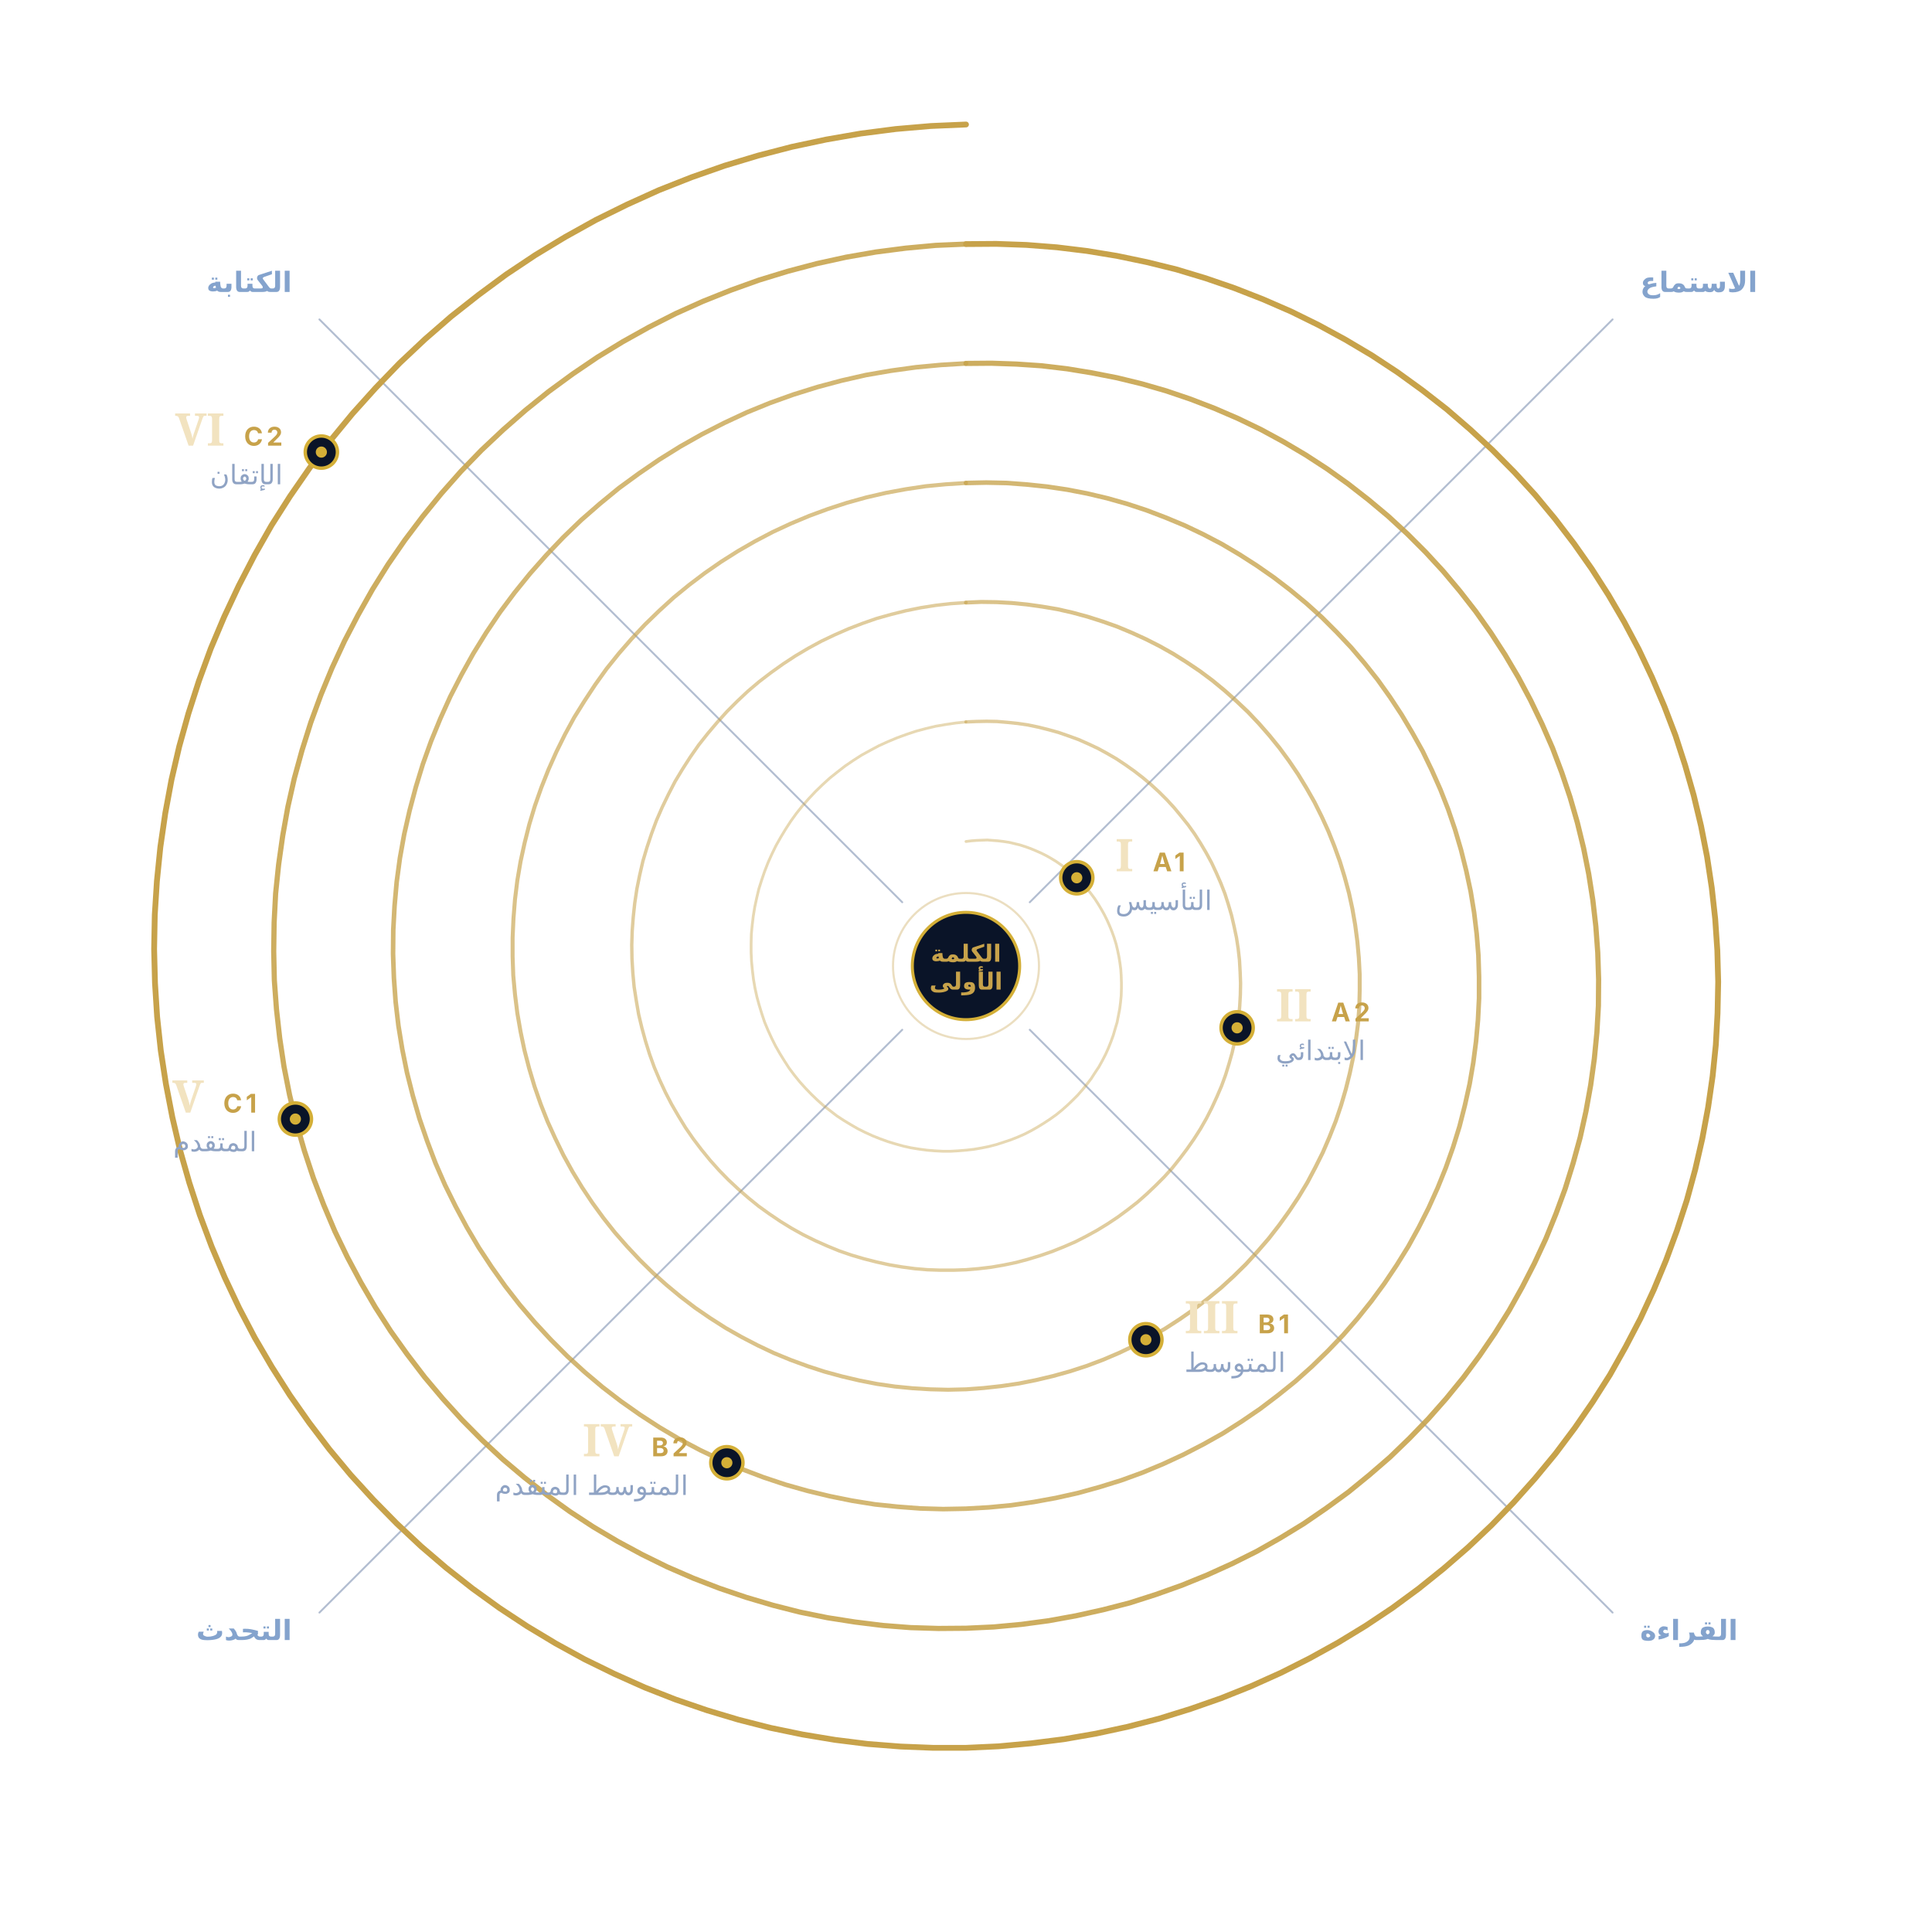
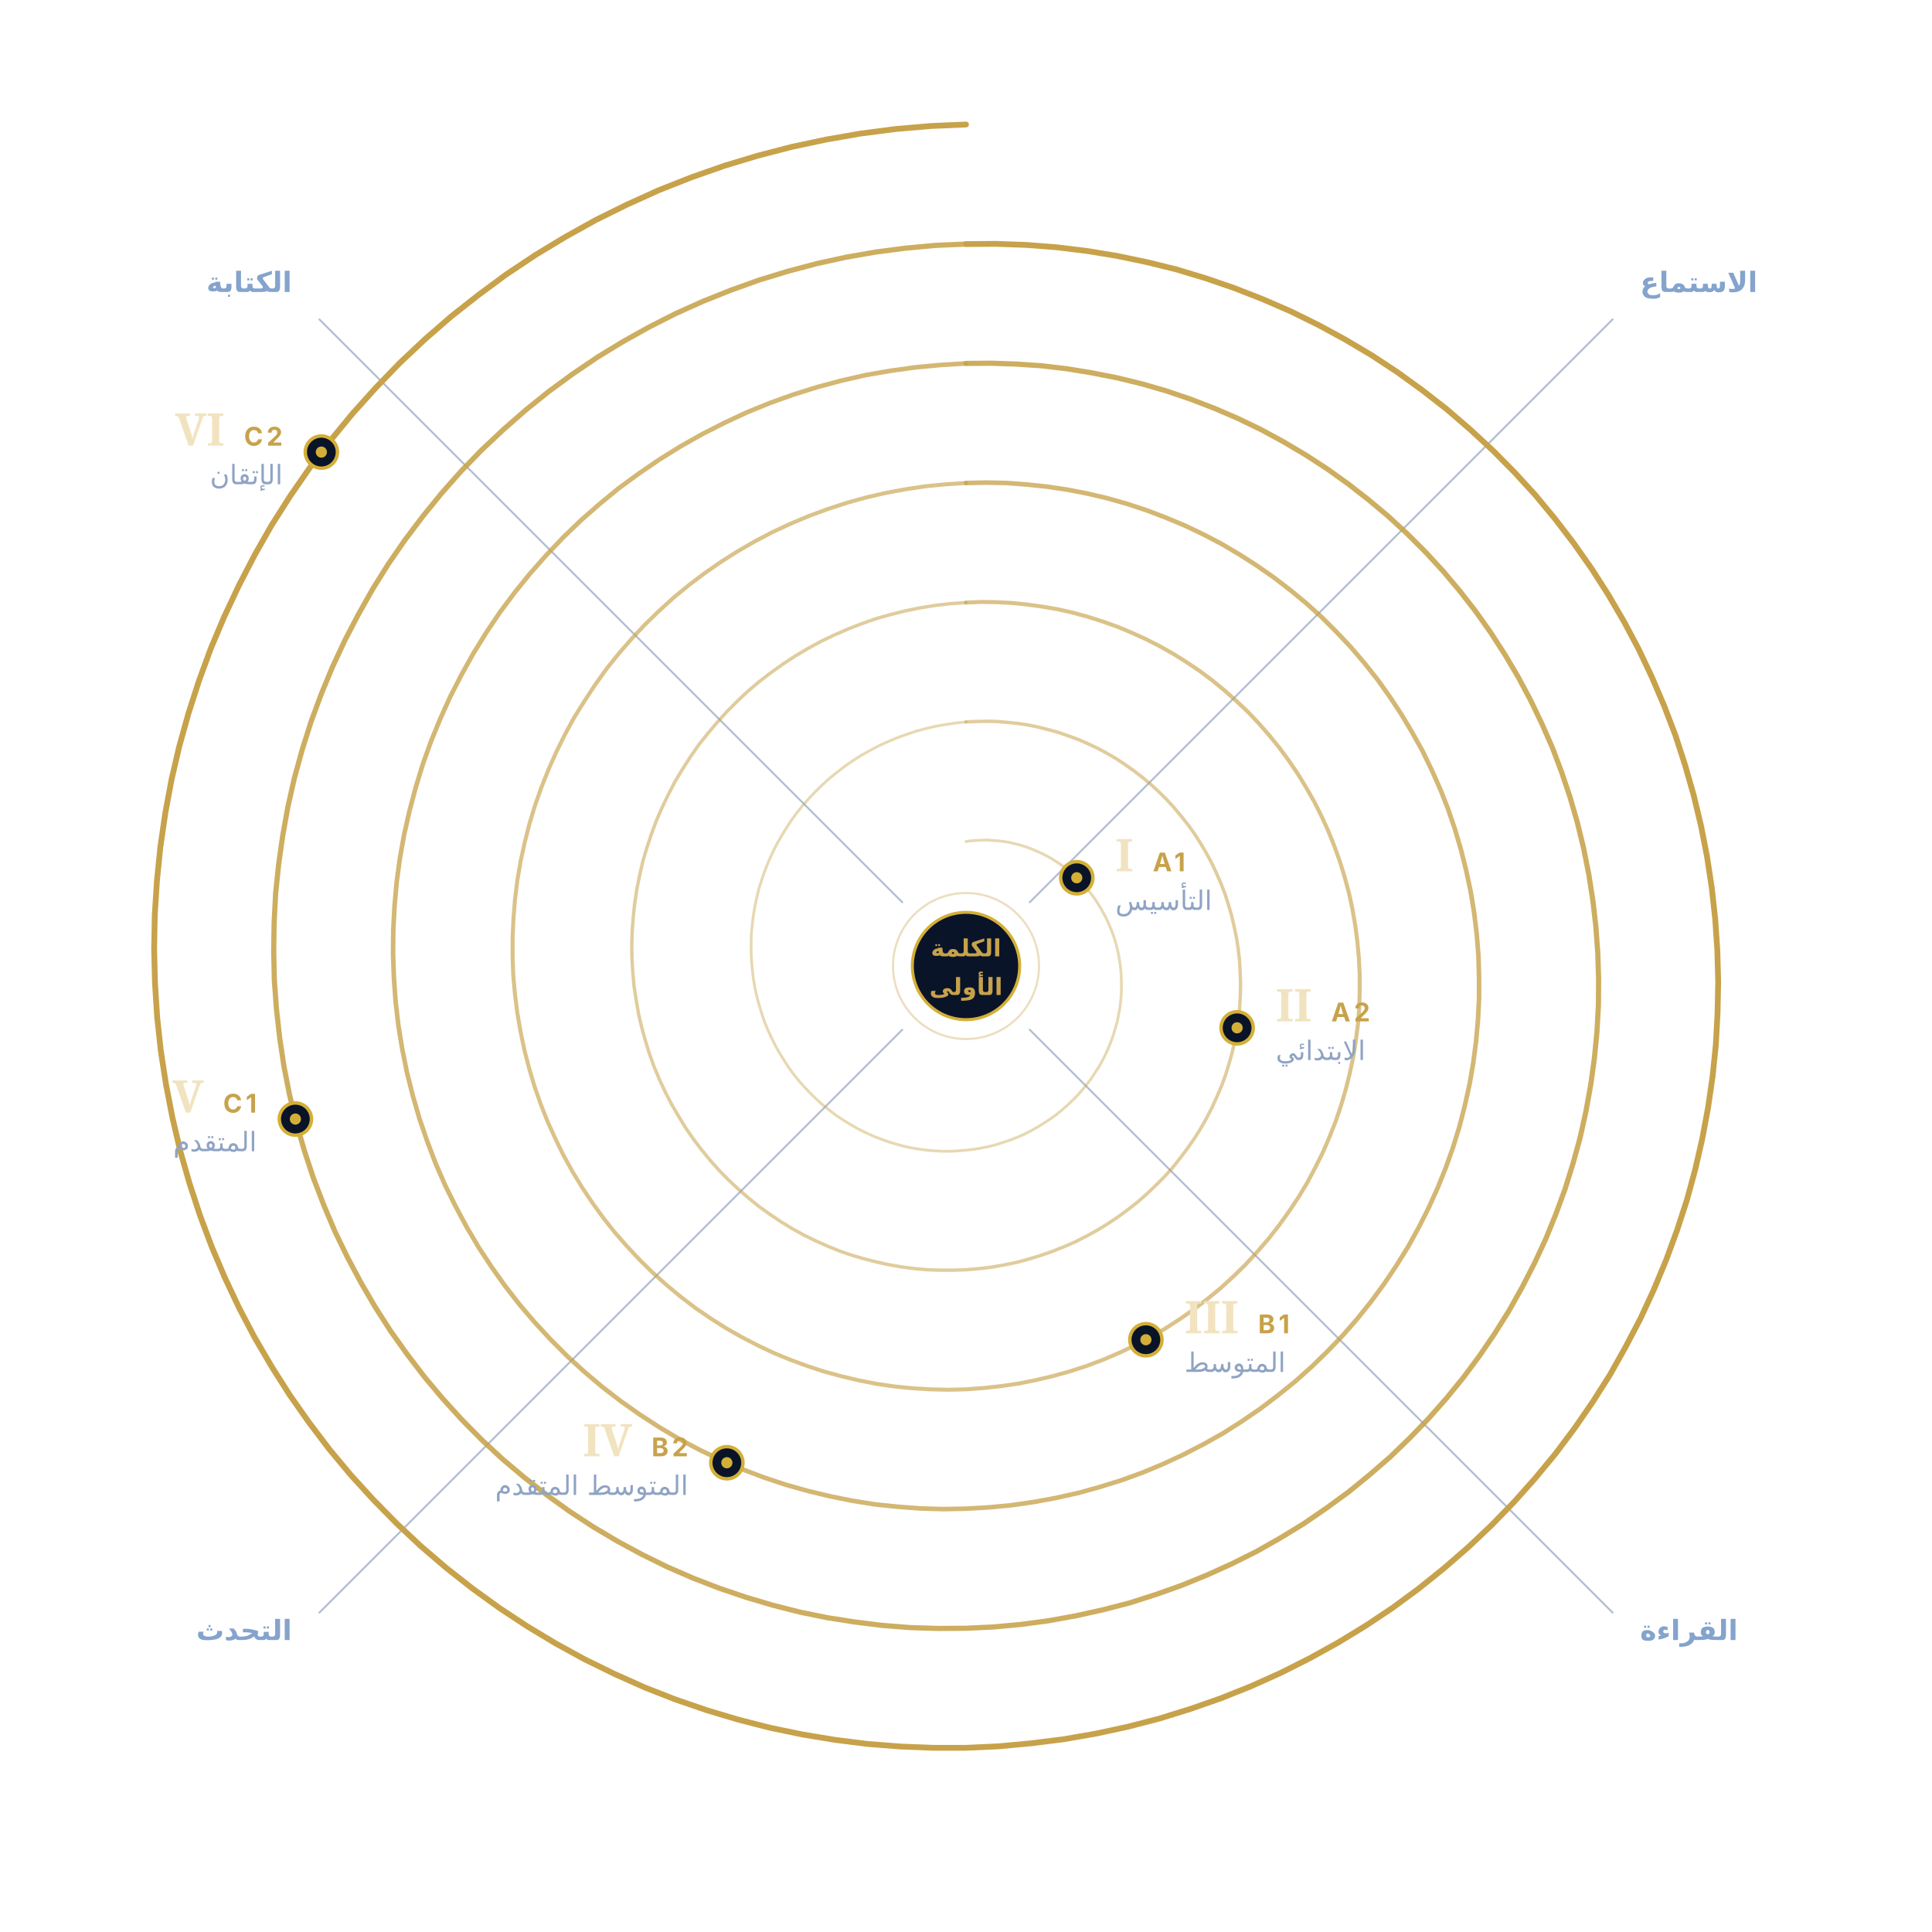
<svg xmlns="http://www.w3.org/2000/svg" viewBox="0 0 900 900" width="900" height="900" data-diagram="curriculum-spiral" role="img" lang="ar" direction="ltr" aria-labelledby="curriculum-spiral-title curriculum-spiral-desc">
  <g fill="none" stroke-linecap="round" stroke-linejoin="round">
    <path data-draw="900" d="M479.7 420.3L751.2 148.8" stroke="#4A6491" stroke-opacity=".42" stroke-width=".9" stroke-dasharray="none" />
    <path data-draw="900" d="M479.7 479.7L751.2 751.2" stroke="#4A6491" stroke-opacity=".42" stroke-width=".9" stroke-dasharray="none" />
    <path data-draw="900" d="M420.3 479.7L148.8 751.2" stroke="#4A6491" stroke-opacity=".42" stroke-width=".9" stroke-dasharray="none" />
    <path data-draw="900" d="M420.3 420.3L148.8 148.8" stroke="#4A6491" stroke-opacity=".42" stroke-width=".9" stroke-dasharray="none" />
    <path data-draw="1500" d="M450.0 392.0L452.4 391.7L454.9 391.5L457.4 391.4L459.9 391.3L462.4 391.5L465.0 391.7L467.5 392.0L470.1 392.4L472.6 393.0L475.1 393.6L477.6 394.4L480.1 395.3L482.5 396.3L485.0 397.4L487.4 398.6L489.7 399.9L492.0 401.3L494.3 402.9L496.5 404.5L498.6 406.2L500.7 408.1L502.7 410.0L504.6 412.0L506.5 414.1L508.3 416.4L510.0 418.7L511.5 421.0L513.0 423.5L514.4 426.0L515.7 428.6L516.9 431.3L518.0 434.0L519.0 436.8L519.9 439.7L520.6 442.6L521.2 445.5L521.7 448.5L522.1 451.5L522.3 454.6L522.4 457.6L522.4 460.7L522.3 463.8L522.0 466.9L521.6 470.0L521.0 473.1L520.4 476.2L519.5 479.2L518.6 482.3L517.5 485.3L516.3 488.3L515.0 491.2L513.5 494.1L511.9 497.0L510.1 499.7L508.3 502.5L506.3 505.1L504.2 507.7L502.0 510.2L499.6 512.6L497.2 514.9L494.6 517.2L492.0 519.3L489.2 521.3L486.3 523.2L483.4 525.0L480.4 526.7L477.3 528.3L474.1 529.7L470.8 531.0L467.5 532.1L464.1 533.2L460.6 534.1L457.1 534.8L453.6 535.4L450.0 535.8L446.4 536.1L442.8 536.3L439.1 536.3L435.4 536.1L431.8 535.8L428.1 535.3L424.4 534.7L420.8 533.9L417.2 532.9L413.6 531.8L410.0 530.5L406.5 529.1L403.0 527.5L399.6 525.8L396.3 523.9L393.0 521.9L389.8 519.8L386.7 517.4L383.6 515.0L380.7 512.4L377.9 509.7L375.1 506.8L372.5 503.9L370.0 500.8L367.6 497.6L365.4 494.2L363.3 490.8L361.3 487.3L359.5 483.7L357.8 480.0L356.2 476.2L354.9 472.3L353.7 468.4L352.6 464.4L351.7 460.3L351.0 456.2L350.5 452.1L350.1 447.9L349.9 443.7L349.9 439.5L350.0 435.2L350.4 431.0L350.9 426.8L351.6 422.5L352.5 418.3L353.5 414.1L354.8 410.0L356.2 405.9L357.8 401.8L359.6 397.8L361.5 393.9L363.7 390.0L366.0 386.2L368.4 382.5L371.0 378.9L373.8 375.4L376.8 372.0L379.9 368.7L383.1 365.6L386.5 362.5L390.0 359.7L393.6 356.9L397.4 354.3L401.3 351.8L405.3 349.6L409.4 347.4L413.6 345.5L417.9 343.7L422.3 342.1L426.8 340.6L431.3 339.4L435.9 338.3L440.6 337.5L445.3 336.8L450.0 336.3" stroke="#C7A24A" stroke-opacity="0.42" stroke-width="1.30" />
    <path data-draw="1500" d="M450.0 336.3L454.8 336.1L459.6 336.0L464.4 336.1L469.2 336.5L474.0 337.0L478.8 337.7L483.6 338.7L488.4 339.9L493.1 341.2L497.7 342.8L502.4 344.5L506.9 346.5L511.4 348.6L515.8 351.0L520.1 353.5L524.3 356.3L528.4 359.2L532.4 362.3L536.2 365.5L540.0 369.0L543.6 372.6L547.0 376.3L550.3 380.3L553.5 384.3L556.5 388.5L559.3 392.9L561.9 397.3L564.4 401.9L566.6 406.6L568.7 411.4L570.6 416.3L572.2 421.3L573.7 426.4L574.9 431.6L576.0 436.8L576.8 442.0L577.4 447.3L577.7 452.7L577.9 458.0L577.8 463.4L577.5 468.8L577.0 474.2L576.2 479.6L575.2 485.0L574.0 490.3L572.5 495.6L570.9 500.8L569.0 506.0L566.8 511.1L564.5 516.1L562.0 521.0L559.2 525.9L556.2 530.6L553.0 535.2L549.6 539.7L546.1 544.1L542.3 548.3L538.3 552.3L534.2 556.2L529.9 560.0L525.4 563.5L520.8 566.9L516.0 570.1L511.1 573.1L506.0 575.9L500.9 578.5L495.6 580.8L490.1 583.0L484.6 584.9L479.0 586.6L473.4 588.1L467.6 589.3L461.8 590.3L455.9 591.0L450.0 591.5L444.1 591.7L438.1 591.7L432.1 591.5L426.2 591.0L420.2 590.2L414.3 589.2L408.4 587.9L402.5 586.4L396.7 584.7L390.9 582.7L385.3 580.4L379.7 577.9L374.2 575.2L368.8 572.2L363.6 569.0L358.4 565.5L353.4 561.9L348.6 558.0L343.9 553.9L339.3 549.6L335.0 545.2L330.8 540.5L326.8 535.6L323.0 530.6L319.4 525.4L316.1 520.0L312.9 514.5L310.0 508.9L307.3 503.1L304.8 497.2L302.6 491.1L300.7 485.0L299.0 478.8L297.5 472.5L296.4 466.1L295.4 459.7L294.8 453.3L294.4 446.7L294.3 440.2L294.5 433.7L295.0 427.1L295.7 420.6L296.7 414.0L298.0 407.6L299.5 401.1L301.4 394.7L303.5 388.4L305.8 382.2L308.5 376.0L311.4 370.0L314.5 364.0L318.0 358.2L321.6 352.6L325.5 347.0L329.7 341.7L334.1 336.5L338.7 331.4L343.5 326.6L348.5 321.9L353.7 317.5L359.2 313.3L364.8 309.3L370.6 305.5L376.5 302.0L382.6 298.7L388.9 295.7L395.3 292.9L401.8 290.4L408.4 288.1L415.2 286.2L422.0 284.5L428.9 283.1L435.9 282.0L442.9 281.2L450.0 280.7" stroke="#C7A24A" stroke-opacity="0.54" stroke-width="1.58" />
    <path data-draw="1500" d="M450.0 280.7L457.1 280.4L464.2 280.5L471.4 280.9L478.5 281.6L485.6 282.6L492.7 283.8L499.7 285.4L506.7 287.3L513.6 289.5L520.4 291.9L527.1 294.7L533.7 297.7L540.2 301.0L546.6 304.6L552.8 308.5L558.9 312.6L564.8 317.0L570.5 321.7L576.0 326.6L581.4 331.7L586.5 337.1L591.4 342.7L596.1 348.5L600.5 354.5L604.7 360.7L608.6 367.1L612.3 373.6L615.7 380.4L618.8 387.2L621.6 394.2L624.2 401.4L626.4 408.6L628.4 416.0L630.0 423.4L631.3 430.9L632.3 438.5L633.0 446.2L633.4 453.8L633.4 461.5L633.2 469.3L632.6 477.0L631.6 484.7L630.4 492.3L628.8 499.9L626.9 507.5L624.7 515.0L622.2 522.4L619.3 529.7L616.2 536.9L612.7 543.9L609.0 550.9L604.9 557.7L600.5 564.3L595.9 570.7L591.0 577.0L585.8 583.0L580.4 588.9L574.7 594.5L568.8 599.9L562.6 605.0L556.2 609.9L549.6 614.5L542.8 618.9L535.9 622.9L528.7 626.7L521.4 630.2L513.9 633.4L506.2 636.3L498.5 638.8L490.6 641.0L482.6 642.9L474.6 644.5L466.4 645.7L458.2 646.6L450.0 647.2L441.7 647.4L433.4 647.2L425.1 646.7L416.9 645.9L408.6 644.7L400.4 643.1L392.3 641.2L384.2 639.0L376.2 636.4L368.3 633.5L360.5 630.3L352.9 626.7L345.4 622.8L338.0 618.6L330.8 614.0L323.8 609.2L317.0 604.0L310.5 598.6L304.1 592.9L298.0 586.9L292.1 580.6L286.4 574.1L281.1 567.4L276.0 560.4L271.2 553.2L266.7 545.8L262.5 538.2L258.7 530.4L255.1 522.5L251.9 514.4L249.0 506.1L246.5 497.7L244.3 489.2L242.5 480.6L241.0 472.0L239.9 463.2L239.1 454.4L238.8 445.6L238.8 436.7L239.2 427.8L239.9 419.0L241.0 410.1L242.5 401.3L244.4 392.6L246.6 383.9L249.2 375.3L252.2 366.8L255.5 358.5L259.2 350.2L263.2 342.1L267.5 334.2L272.3 326.5L277.3 318.9L282.6 311.5L288.3 304.4L294.3 297.5L300.5 290.9L307.1 284.5L313.9 278.3L321.0 272.5L328.4 266.9L335.9 261.7L343.8 256.7L351.8 252.1L360.0 247.8L368.4 243.9L377.0 240.3L385.7 237.1L394.6 234.2L403.6 231.7L412.7 229.6L421.9 227.9L431.2 226.5L440.6 225.6L450.0 225.0" stroke="#C7A24A" stroke-opacity="0.65" stroke-width="1.86" />
    <path data-draw="1500" d="M450.0 225.0L459.4 224.8L468.9 225.0L478.3 225.7L487.8 226.7L497.2 228.1L506.5 229.9L515.8 232.1L525.0 234.7L534.1 237.7L543.0 241.1L551.9 244.8L560.5 248.9L569.1 253.4L577.4 258.3L585.5 263.5L593.4 269.0L601.1 274.9L608.6 281.1L615.8 287.6L622.7 294.5L629.4 301.6L635.7 309.0L641.8 316.7L647.5 324.7L652.9 332.9L657.9 341.3L662.7 349.9L667.0 358.8L671.0 367.8L674.6 377.0L677.8 386.4L680.6 395.9L683.0 405.5L685.1 415.3L686.7 425.1L687.9 435.0L688.7 445.0L689.0 455.0L689.0 465.0L688.5 475.1L687.6 485.1L686.3 495.1L684.6 505.0L682.4 514.9L679.9 524.7L676.9 534.4L673.5 544.0L669.7 553.4L665.5 562.7L660.9 571.8L656.0 580.7L650.6 589.4L644.9 597.9L638.8 606.2L632.4 614.2L625.6 622.0L618.5 629.4L611.1 636.6L603.4 643.5L595.3 650.0L587.0 656.3L578.5 662.1L569.7 667.7L560.6 672.8L551.3 677.6L541.8 682.0L532.2 686.0L522.3 689.6L512.3 692.7L502.2 695.5L491.9 697.8L481.5 699.7L471.1 701.2L460.6 702.2L450.0 702.8L439.4 703.0L428.8 702.7L418.2 701.9L407.6 700.8L397.0 699.1L386.6 697.0L376.2 694.5L365.9 691.6L355.7 688.2L345.7 684.4L335.8 680.1L326.1 675.5L316.5 670.4L307.2 664.9L298.1 659.0L289.3 652.8L280.7 646.2L272.4 639.2L264.3 631.8L256.6 624.1L249.2 616.1L242.1 607.8L235.4 599.2L229.0 590.2L223.0 581.1L217.4 571.6L212.2 561.9L207.3 552.0L202.9 541.9L199.0 531.6L195.4 521.1L192.3 510.4L189.6 499.7L187.4 488.8L185.6 477.8L184.3 466.7L183.5 455.6L183.1 444.4L183.2 433.2L183.8 422.0L184.8 410.8L186.3 399.7L188.3 388.6L190.8 377.6L193.7 366.7L197.0 355.9L200.8 345.3L205.1 334.8L209.8 324.4L215.0 314.3L220.5 304.4L226.5 294.7L232.9 285.2L239.7 276.1L246.9 267.2L254.5 258.6L262.4 250.3L270.7 242.3L279.4 234.7L288.3 227.4L297.6 220.6L307.1 214.1L316.9 208.0L327.0 202.3L337.4 197.0L347.9 192.1L358.7 187.7L369.6 183.8L380.8 180.3L392.0 177.3L403.4 174.7L415.0 172.7L426.6 171.1L438.3 170.0L450.0 169.3" stroke="#C7A24A" stroke-opacity="0.77" stroke-width="2.14" />
    <path data-draw="1500" d="M450.0 169.3L461.8 169.2L473.5 169.6L485.3 170.4L497.1 171.8L508.7 173.7L520.4 176.0L531.9 178.8L543.3 182.1L554.5 185.9L565.7 190.2L576.6 194.9L587.4 200.1L597.9 205.8L608.2 211.9L618.2 218.4L628.0 225.4L637.5 232.8L646.7 240.5L655.6 248.7L664.1 257.2L672.3 266.1L680.1 275.4L687.5 284.9L694.5 294.8L701.1 305.0L707.3 315.5L713.0 326.2L718.3 337.2L723.2 348.4L727.5 359.8L731.4 371.4L734.8 383.2L737.7 395.1L740.1 407.2L742.0 419.3L743.4 431.5L744.3 443.8L744.7 456.2L744.6 468.5L743.9 480.9L742.7 493.2L741.0 505.5L738.8 517.7L736.1 529.9L732.8 541.9L729.1 553.8L724.8 565.5L720.1 577.1L714.8 588.5L709.1 599.6L703.0 610.5L696.3 621.2L689.2 631.6L681.7 641.7L673.7 651.5L665.4 660.9L656.6 670.0L647.5 678.8L637.9 687.1L628.1 695.1L617.8 702.6L607.3 709.8L596.5 716.4L585.4 722.7L574.0 728.4L562.3 733.7L550.5 738.5L538.4 742.8L526.2 746.7L513.8 749.9L501.2 752.7L488.5 755.0L475.8 756.7L462.9 757.9L450.0 758.5L437.1 758.6L424.1 758.2L411.2 757.2L398.3 755.6L385.5 753.6L372.7 751.0L360.1 747.8L347.6 744.1L335.2 739.9L323.0 735.2L311.0 730.0L299.2 724.2L287.7 718.0L276.4 711.3L265.4 704.1L254.7 696.4L244.3 688.3L234.2 679.8L224.5 670.8L215.2 661.4L206.3 651.6L197.8 641.5L189.7 630.9L182.0 620.1L174.8 608.9L168.1 597.4L161.8 585.6L156.0 573.6L150.8 561.3L146.0 548.8L141.8 536.1L138.1 523.2L134.9 510.1L132.3 496.9L130.3 483.6L128.8 470.2L127.8 456.7L127.5 443.2L127.7 429.7L128.4 416.2L129.8 402.7L131.7 389.3L134.1 375.9L137.1 362.6L140.7 349.5L144.8 336.5L149.5 323.7L154.7 311.1L160.5 298.6L166.8 286.5L173.5 274.6L180.8 262.9L188.6 251.6L196.9 240.6L205.6 229.9L214.7 219.6L224.3 209.7L234.4 200.2L244.8 191.1L255.6 182.4L266.8 174.2L278.3 166.4L290.1 159.2L302.3 152.4L314.7 146.1L327.4 140.4L340.4 135.2L353.5 130.5L366.9 126.4L380.5 122.8L394.2 119.8L408.0 117.4L421.9 115.6L435.9 114.3L450.0 113.7" stroke="#C7A24A" stroke-opacity="0.88" stroke-width="2.42" />
    <path data-draw="1500" d="M450.0 113.7L464.1 113.6L478.2 114.1L492.3 115.2L506.3 116.9L520.3 119.2L534.2 122.1L548.0 125.5L561.6 129.6L575.0 134.2L588.3 139.4L601.4 145.1L614.2 151.4L626.7 158.2L639.0 165.5L651.0 173.4L662.6 181.8L673.9 190.6L684.8 200.0L695.3 209.7L705.5 220.0L715.2 230.6L724.4 241.7L733.2 253.2L741.5 265.0L749.3 277.2L756.6 289.7L763.4 302.5L769.6 315.6L775.3 329.0L780.5 342.6L785.0 356.5L789.0 370.5L792.4 384.7L795.2 399.0L797.4 413.5L799.0 428.0L800.0 442.7L800.4 457.3L800.1 472.0L799.3 486.7L797.8 501.4L795.7 515.9L793.0 530.4L789.7 544.8L785.8 559.1L781.2 573.2L776.1 587.1L770.4 600.8L764.2 614.2L757.3 627.4L750.0 640.4L742.0 653.0L733.6 665.2L724.6 677.2L715.1 688.7L705.1 699.9L694.7 710.6L683.8 720.9L672.5 730.7L660.8 740.1L648.7 749.0L636.1 757.4L623.3 765.2L610.1 772.5L596.6 779.3L582.8 785.5L568.8 791.1L554.5 796.1L540.0 800.6L525.3 804.4L510.5 807.6L495.5 810.2L480.4 812.1L465.2 813.5L450.0 814.2L434.7 814.2L419.5 813.6L404.2 812.4L389.0 810.5L373.9 808.0L358.9 804.9L344.0 801.1L329.3 796.7L314.7 791.7L300.4 786.1L286.3 779.8L272.4 773.0L258.9 765.6L245.6 757.6L232.7 749.1L220.1 740.0L207.9 730.4L196.1 720.3L184.8 709.7L173.9 698.6L163.4 687.1L153.4 675.1L144.0 662.7L135.0 649.9L126.6 636.7L118.7 623.2L111.4 609.3L104.7 595.1L98.6 580.7L93.1 566.0L88.2 551.0L83.9 535.9L80.3 520.5L77.3 505.0L74.9 489.4L73.2 473.7L72.2 457.9L71.8 442.1L72.1 426.2L73.1 410.4L74.7 394.6L77.0 378.8L79.9 363.2L83.5 347.7L87.8 332.3L92.7 317.1L98.2 302.1L104.4 287.4L111.2 272.9L118.6 258.6L126.5 244.7L135.1 231.2L144.3 217.9L154.0 205.1L164.2 192.7L175.0 180.7L186.2 169.1L198.0 158.0L210.2 147.4L222.9 137.4L235.9 127.8L249.4 118.8L263.3 110.4L277.5 102.5L292.1 95.3L306.9 88.6L322.1 82.6L337.5 77.2L353.1 72.5L368.9 68.4L384.9 65.0L401.0 62.2L417.3 60.1L433.6 58.7L450.0 58.0" stroke="#C7A24A" stroke-opacity="1.00" stroke-width="2.70" />
  </g>
  <g data-pop="">
    <circle cx="450" cy="450" r="34" fill="none" stroke="#C7A24A" stroke-opacity=".35" stroke-width="1" />
    <circle cx="450" cy="450" r="25" fill="#0A1428" stroke="#D4AF37" stroke-width="1.4" />
-     <text x="450" y="448" text-anchor="middle" font-family="Cairo, Inter, sans-serif" font-size="11" font-weight="700" letter-spacing="0" fill="#C7A24A">⁧الكلمة⁩</text>
-     <text x="450" y="461" text-anchor="middle" font-family="Cairo, Inter, sans-serif" font-size="11" font-weight="700" letter-spacing="0" fill="#C7A24A">⁧الأولى⁩</text>
+     <text x="450" y="445.5" text-anchor="middle" font-family="Cairo, Inter, sans-serif" font-size="11" font-weight="700" letter-spacing="0" fill="#C7A24A">⁧الكلمة⁩</text>
+     <text x="450" y="463.5" text-anchor="middle" font-family="Cairo, Inter, sans-serif" font-size="11" font-weight="700" letter-spacing="0" fill="#C7A24A">⁧الأولى⁩</text>
  </g>
  <g data-pop="">
    <circle cx="501.6" cy="408.9" r="7.5" fill="#0A1428" stroke="#D4AF37" stroke-width="1.6" />
    <circle cx="501.6" cy="408.9" r="2.6" fill="#D4AF37" />
    <text x="519.6" y="405.9" text-anchor="start" font-family="'EB Garamond', Georgia, serif" font-size="21" font-weight="700" fill="#F2E3C0">I<tspan font-family="Inter, sans-serif" font-size="12" font-weight="700" letter-spacing="1.6" fill="#C7A24A" dx="9" direction="ltr">A1</tspan>
    </text>
    <text x="519.6" y="423.9" text-anchor="start" font-family="Cairo, Inter, sans-serif" font-size="12.5" fill="#8FA3C4">⁧التأسيس⁩</text>
  </g>
  <g data-pop="">
    <circle cx="576.3" cy="478.8" r="7.5" fill="#0A1428" stroke="#D4AF37" stroke-width="1.6" />
    <circle cx="576.3" cy="478.8" r="2.6" fill="#D4AF37" />
    <text x="594.3" y="475.8" text-anchor="start" font-family="'EB Garamond', Georgia, serif" font-size="21" font-weight="700" fill="#F2E3C0">II<tspan font-family="Inter, sans-serif" font-size="12" font-weight="700" letter-spacing="1.6" fill="#C7A24A" dx="9" direction="ltr">A2</tspan>
    </text>
    <text x="594.3" y="493.8" text-anchor="start" font-family="Cairo, Inter, sans-serif" font-size="12.5" fill="#8FA3C4">⁧الابتدائي⁩</text>
  </g>
  <g data-pop="">
    <circle cx="533.8" cy="624.1" r="7.5" fill="#0A1428" stroke="#D4AF37" stroke-width="1.6" />
    <circle cx="533.8" cy="624.1" r="2.6" fill="#D4AF37" />
    <text x="551.8" y="621.1" text-anchor="start" font-family="'EB Garamond', Georgia, serif" font-size="21" font-weight="700" fill="#F2E3C0">III<tspan font-family="Inter, sans-serif" font-size="12" font-weight="700" letter-spacing="1.6" fill="#C7A24A" dx="9" direction="ltr">B1</tspan>
    </text>
    <text x="551.8" y="639.1" text-anchor="start" font-family="Cairo, Inter, sans-serif" font-size="12.5" fill="#8FA3C4">⁧المتوسط⁩</text>
  </g>
  <g data-pop="">
    <circle cx="338.6" cy="681.4" r="7.5" fill="#0A1428" stroke="#D4AF37" stroke-width="1.6" />
    <circle cx="338.6" cy="681.4" r="2.6" fill="#D4AF37" />
    <text x="320.6" y="678.4" text-anchor="end" font-family="'EB Garamond', Georgia, serif" font-size="21" font-weight="700" fill="#F2E3C0">IV<tspan font-family="Inter, sans-serif" font-size="12" font-weight="700" letter-spacing="1.6" fill="#C7A24A" dx="9" direction="ltr">B2</tspan>
    </text>
    <text x="320.6" y="696.4" text-anchor="end" font-family="Cairo, Inter, sans-serif" font-size="12.5" fill="#8FA3C4">⁧المتوسط المتقدم⁩</text>
  </g>
  <g data-pop="">
    <circle cx="137.6" cy="521.3" r="7.5" fill="#0A1428" stroke="#D4AF37" stroke-width="1.6" />
    <circle cx="137.6" cy="521.3" r="2.6" fill="#D4AF37" />
    <text x="119.6" y="518.3" text-anchor="end" font-family="'EB Garamond', Georgia, serif" font-size="21" font-weight="700" fill="#F2E3C0">V<tspan font-family="Inter, sans-serif" font-size="12" font-weight="700" letter-spacing="1.6" fill="#C7A24A" dx="9" direction="ltr">C1</tspan>
    </text>
    <text x="119.6" y="536.3" text-anchor="end" font-family="Cairo, Inter, sans-serif" font-size="12.5" fill="#8FA3C4">⁧المتقدم⁩</text>
  </g>
  <g data-pop="">
    <circle cx="149.7" cy="210.6" r="7.5" fill="#0A1428" stroke="#D4AF37" stroke-width="1.6" />
    <circle cx="149.7" cy="210.6" r="2.6" fill="#D4AF37" />
    <text x="131.7" y="207.6" text-anchor="end" font-family="'EB Garamond', Georgia, serif" font-size="21" font-weight="700" fill="#F2E3C0">VI<tspan font-family="Inter, sans-serif" font-size="12" font-weight="700" letter-spacing="1.6" fill="#C7A24A" dx="9" direction="ltr">C2</tspan>
    </text>
    <text x="131.7" y="225.6" text-anchor="end" font-family="Cairo, Inter, sans-serif" font-size="12.5" fill="#8FA3C4">⁧الإتقان⁩</text>
  </g>
  <text data-pop="" x="764.0" y="136.0" text-anchor="start" font-family="Cairo, Inter, sans-serif" font-size="13" font-weight="700" letter-spacing="0" fill="#6E93C4" opacity=".85">⁧الاستماع⁩</text>
  <text data-pop="" x="764.0" y="764.0" text-anchor="start" font-family="Cairo, Inter, sans-serif" font-size="13" font-weight="700" letter-spacing="0" fill="#6E93C4" opacity=".85">⁧القراءة⁩</text>
  <text data-pop="" x="136.0" y="764.0" text-anchor="end" font-family="Cairo, Inter, sans-serif" font-size="13" font-weight="700" letter-spacing="0" fill="#6E93C4" opacity=".85">⁧التحدث⁩</text>
  <text data-pop="" x="136.0" y="136.0" text-anchor="end" font-family="Cairo, Inter, sans-serif" font-size="13" font-weight="700" letter-spacing="0" fill="#6E93C4" opacity=".85">⁧الكتابة⁩</text>
</svg>
